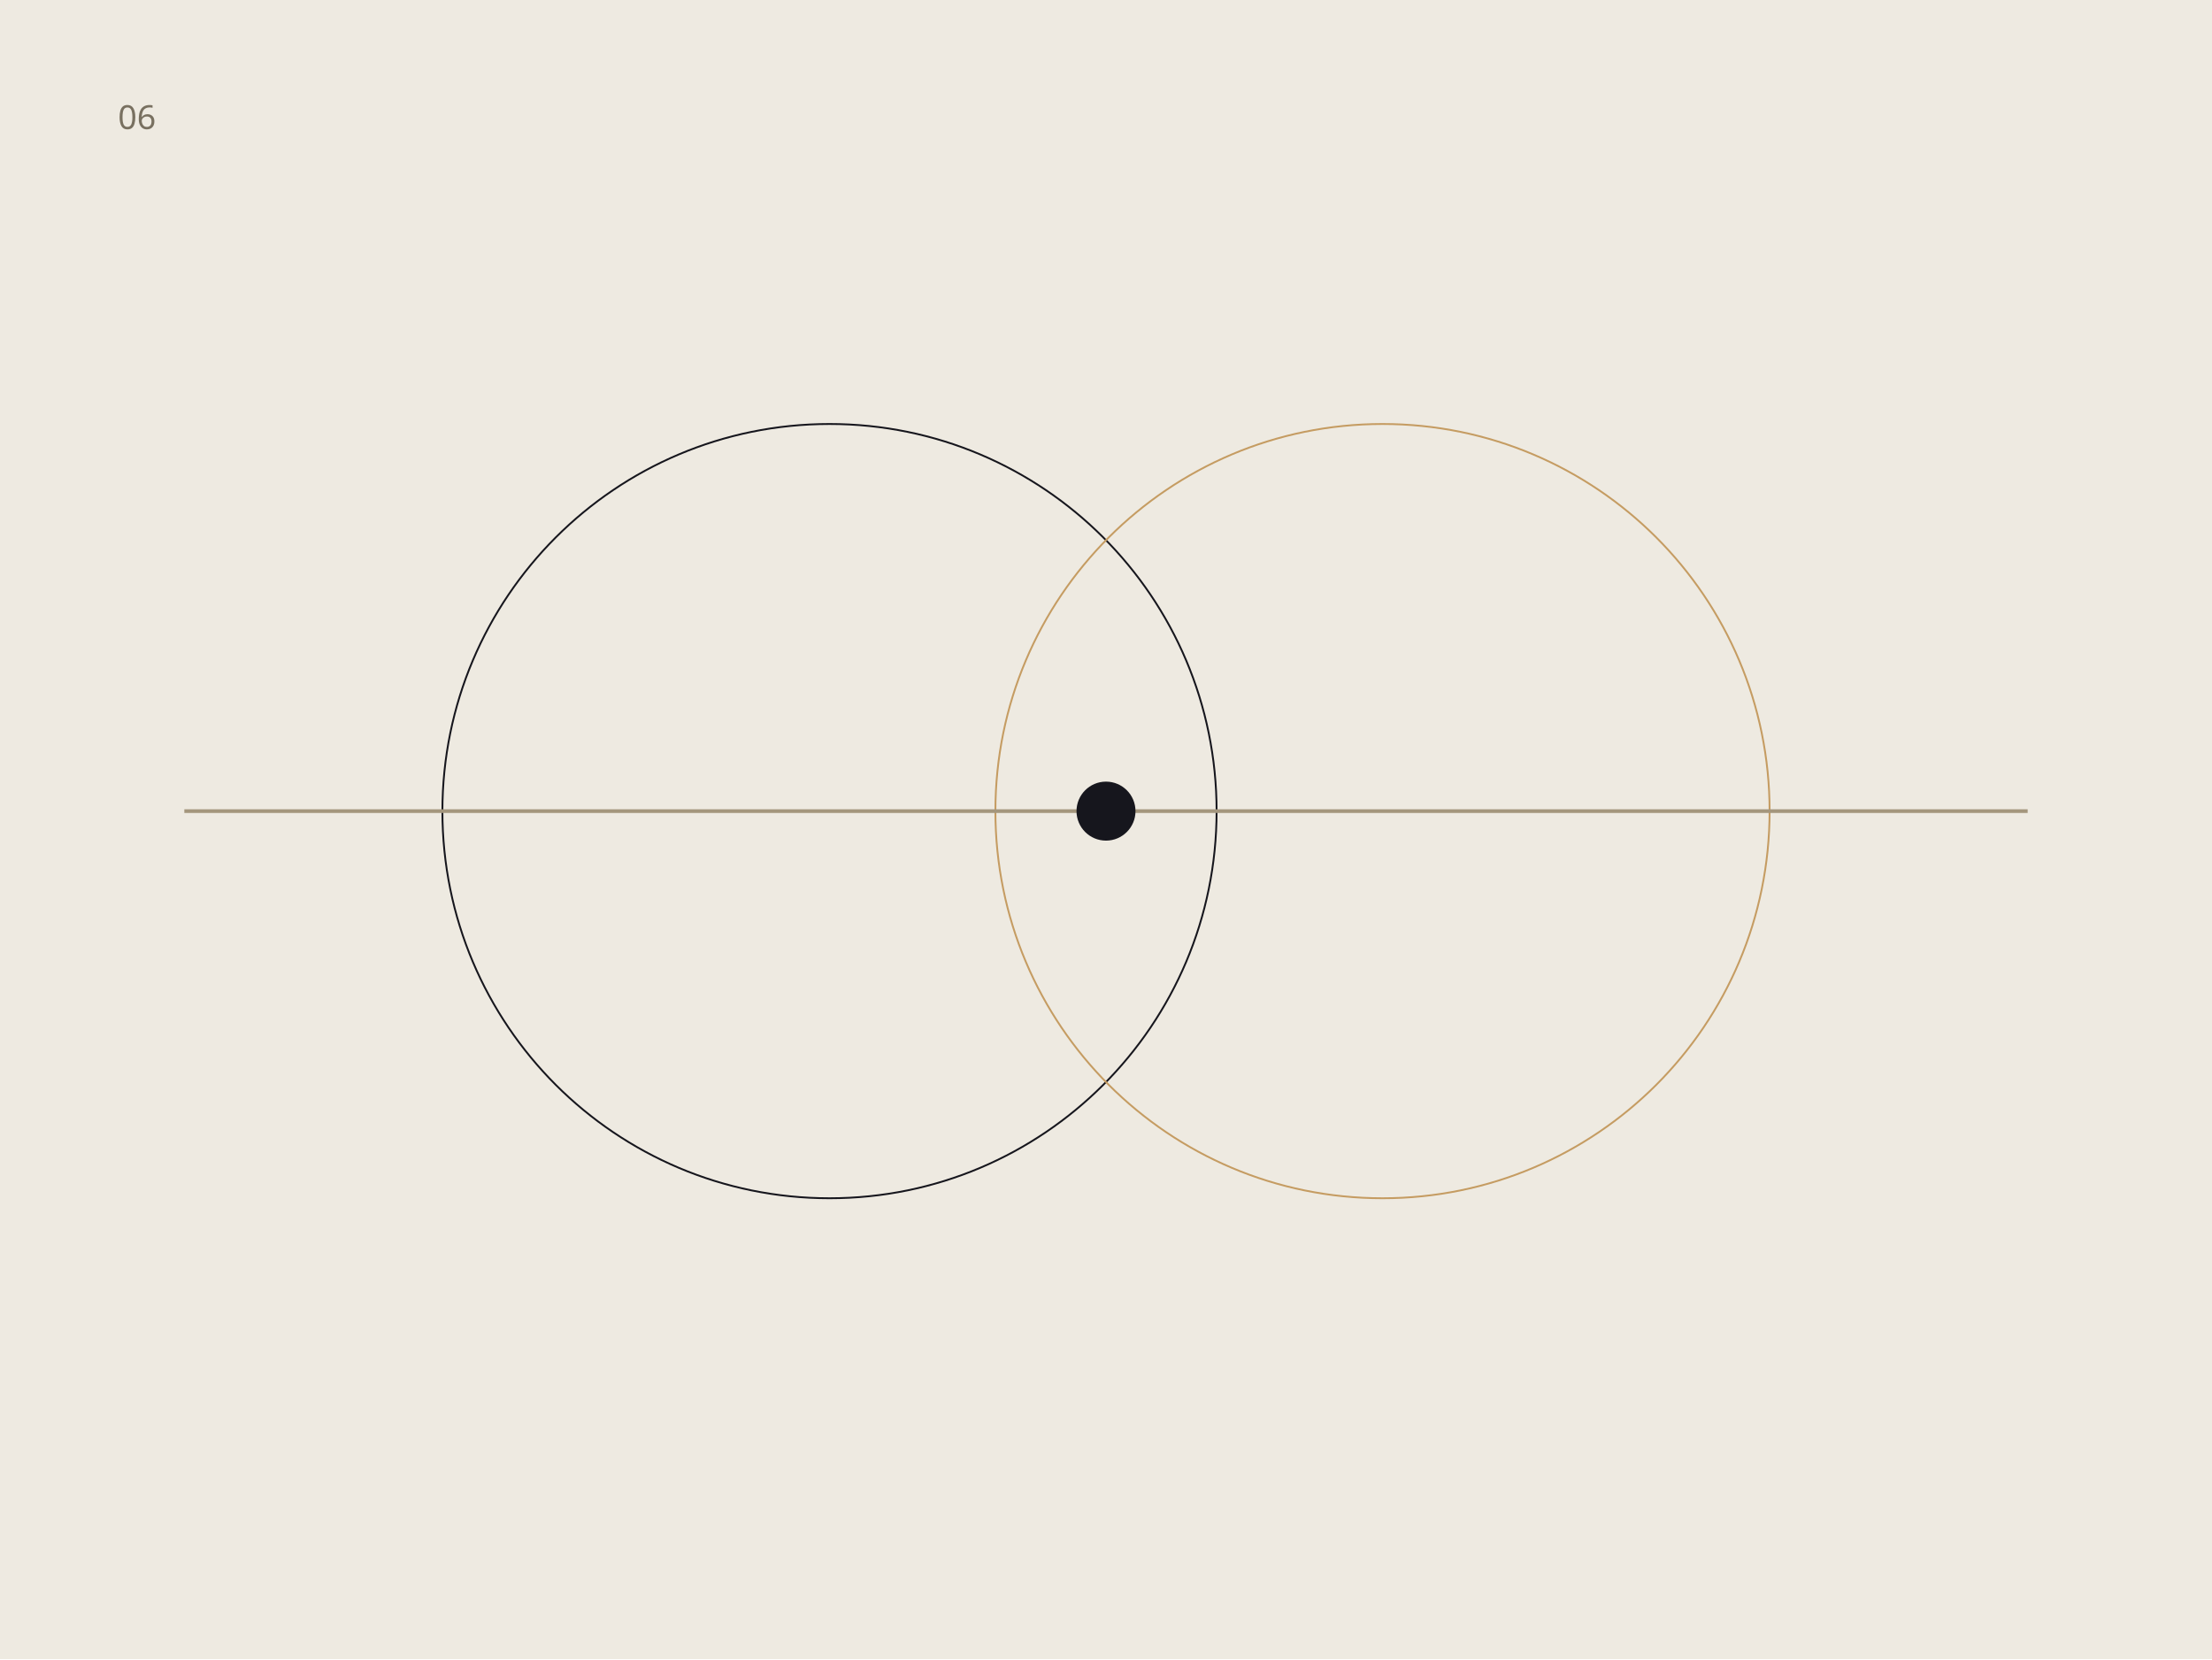
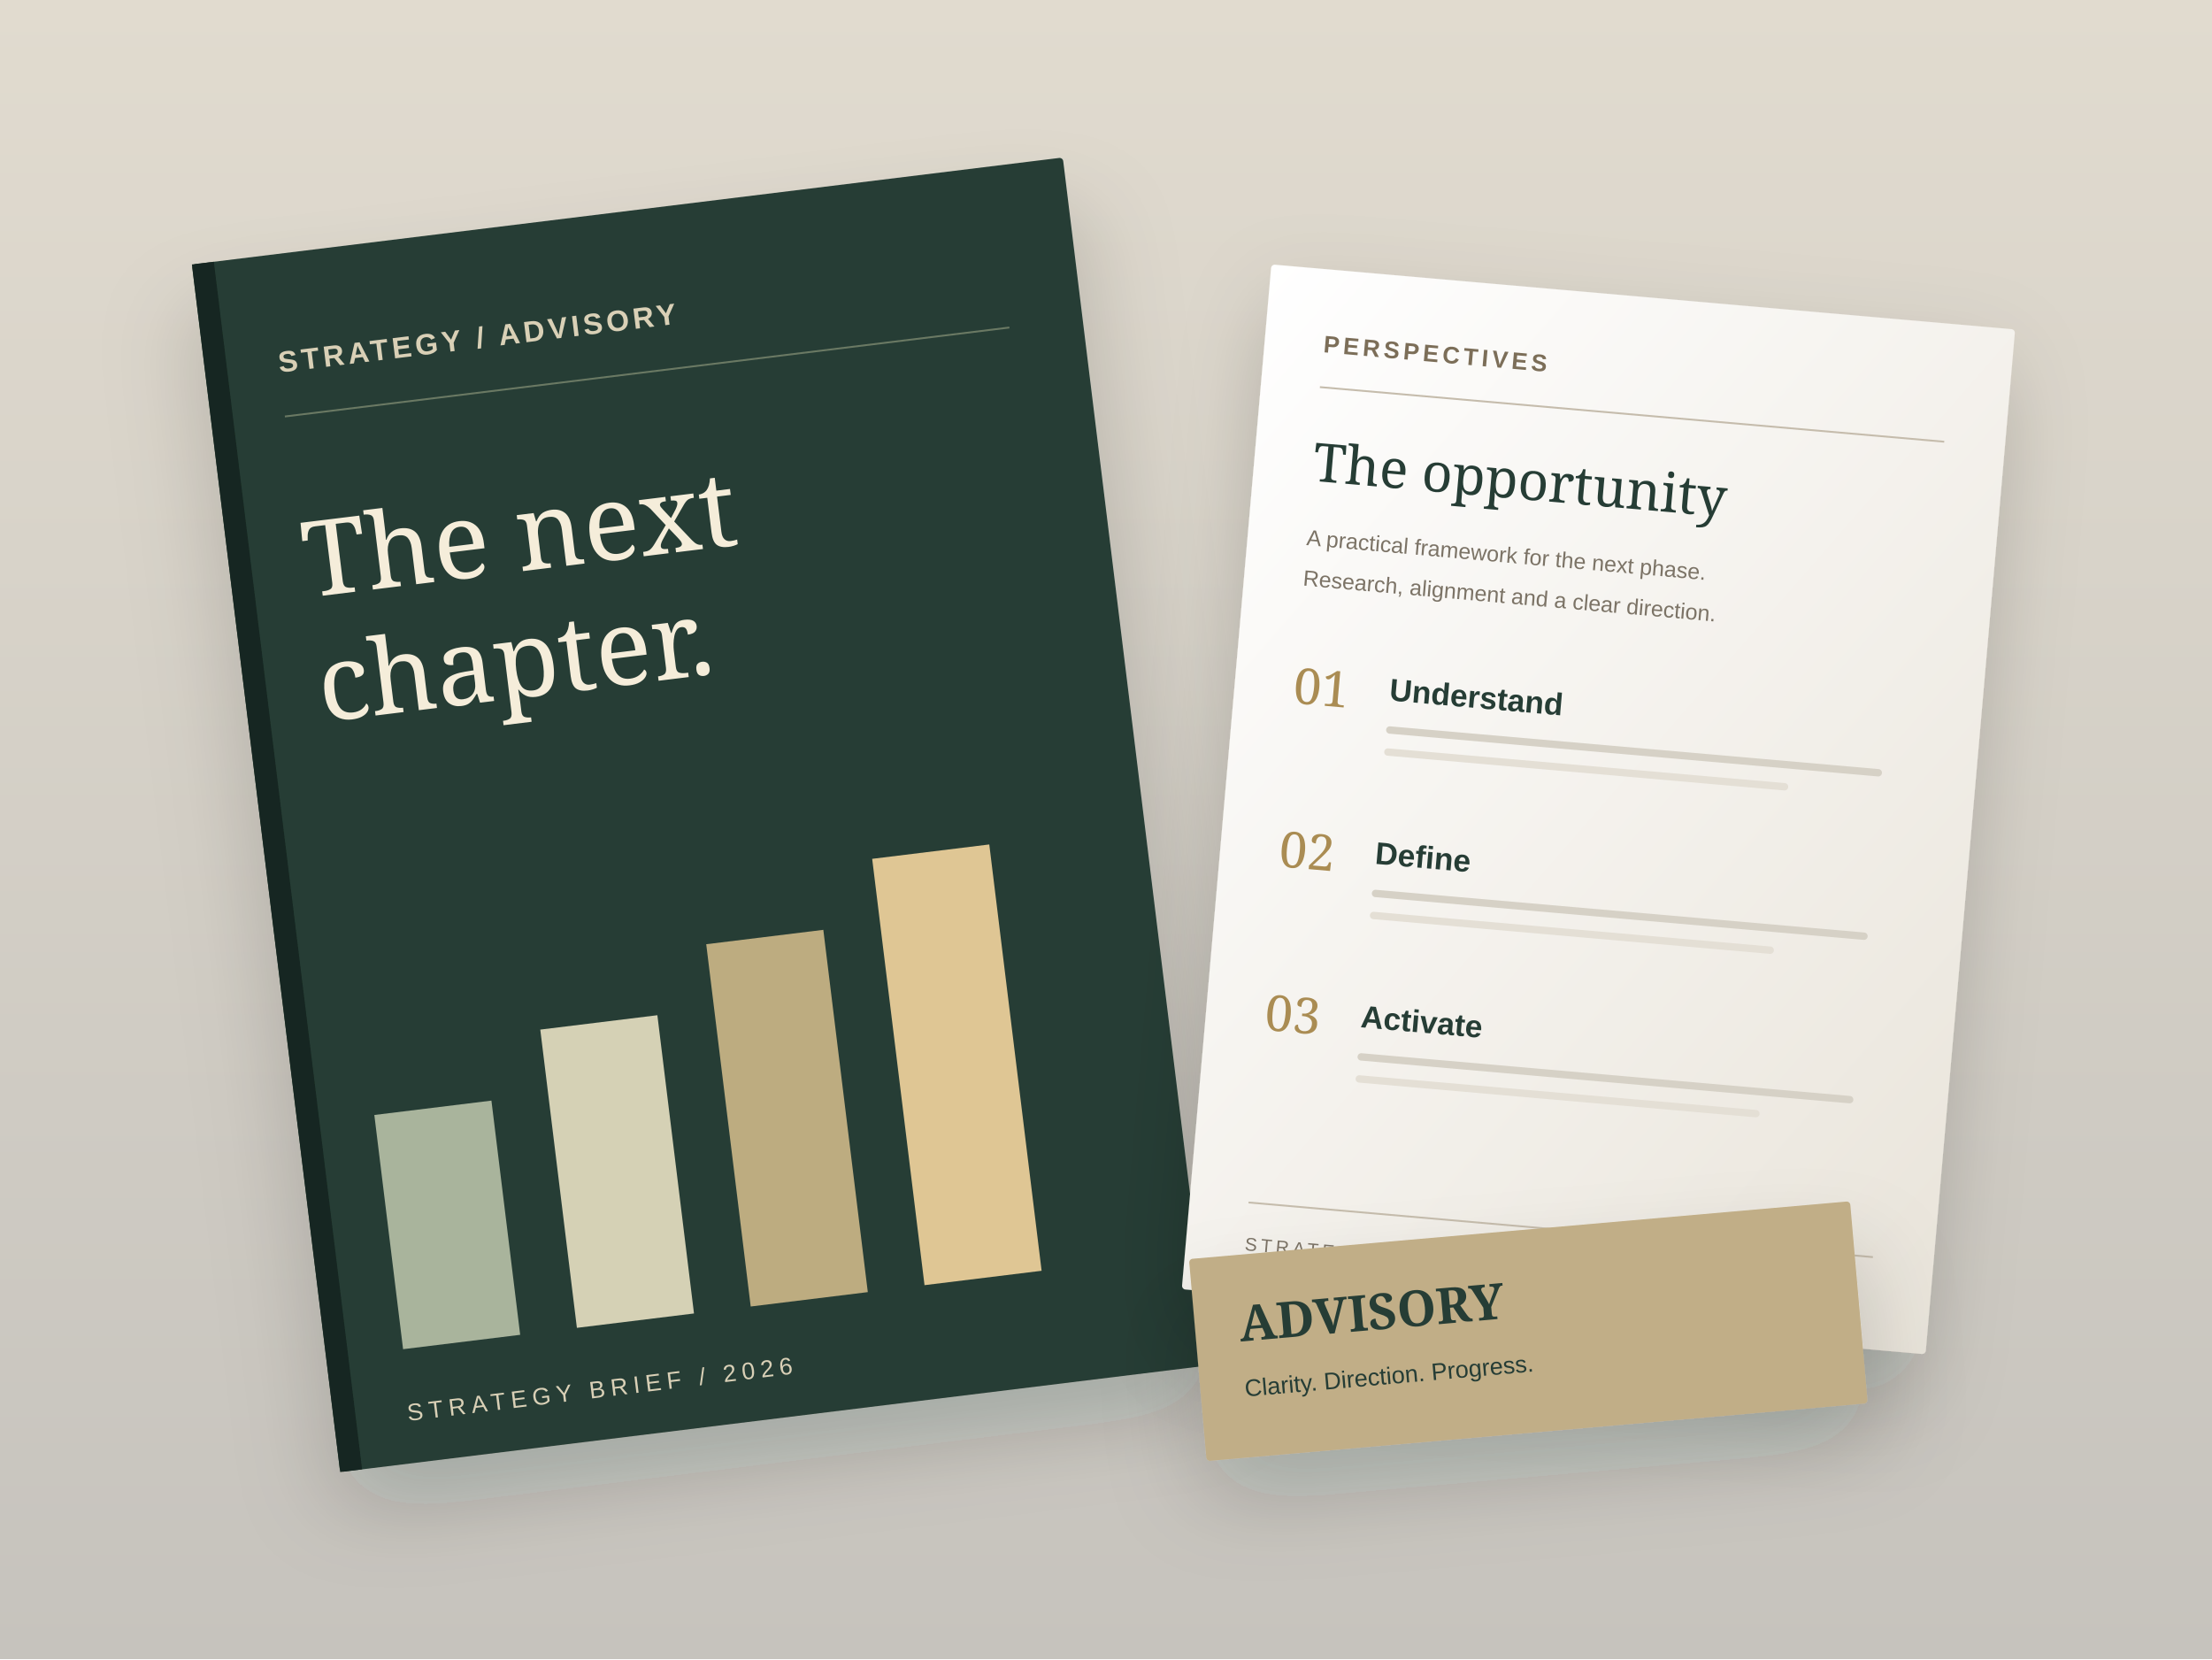
<svg xmlns="http://www.w3.org/2000/svg" viewBox="0 0 1200 900" width="1200" height="900">
-   <rect x="0" y="0" width="1200" height="900" rx="0" fill="#EEEAE1" stroke="none" />
-   <text x="64" y="70" font-family="sans-serif" font-size="18" font-weight="400" fill="#787060">06</text>
-   <circle cx="450" cy="440" r="210" fill="none" stroke="#16161D" />
-   <circle cx="750" cy="440" r="210" fill="none" stroke="#C59C62" />
-   <path d="M100 440L1100 440" fill="none" stroke="#A4967D" stroke-width="2" />
-   <circle cx="600" cy="440" r="16" fill="#16161D" stroke="none" />
+   <defs>
+     <filter id="shadow" x="-30%" y="-30%" width="170%" height="180%">
+       <feDropShadow dx="0" dy="24" stdDeviation="24" flood-color="#152030" flood-opacity=".18" />
+     </filter>
+     <linearGradient id="paper" x2="1" y2="1">
+       <stop stop-color="#fff" />
+       <stop offset="1" stop-color="#e9e4da" />
+     </linearGradient>
+     <linearGradient id="desk" x2="0" y2="1">
+       <stop stop-color="#e1dbcf" />
+       <stop offset="1" stop-color="#c6c3bd" />
+     </linearGradient>
+     <linearGradient id="glass" x2="1" y2="1">
+       <stop stop-color="#ffffff" stop-opacity=".35" />
+       <stop offset="1" stop-color="#ffffff" stop-opacity="0" />
+     </linearGradient>
+   </defs>
+   <rect x="0" y="0" width="1200" height="900" rx="0" fill="#e1dbcf" />
+   <rect x="0" y="0" width="1200" height="900" rx="0" fill="url(#desk)" />
+   <g transform="translate(142 113) rotate(-7 230 325)" filter="url(#shadow)">
+     <rect x="0" y="0" width="476" height="660" rx="2" fill="#263d36" />
+     <rect x="0" y="0" width="12" height="660" rx="0" fill="#162720" />
+     <text x="40" y="64" font-family="Arial, sans-serif" font-size="16" font-weight="700" fill="#d9d0b6" letter-spacing="2">
+       STRATEGY / ADVISORY
+     </text>
+     <path d="M40 88h396" stroke="#6a7963" />
+     <text x="40" y="187" font-family="Georgia, serif" font-size="57" font-weight="400" fill="#f5edda">
+       The next
+     </text>
+     <text x="40" y="255" font-family="Georgia, serif" font-size="57" font-weight="400" fill="#f5edda">
+       chapter.
+     </text>
+     <rect x="42" y="470" width="64" height="128" rx="0" fill="#a9b49c" />
+     <rect x="137" y="435" width="64" height="163" rx="0" fill="#d5d1b5" />
+     <rect x="232" y="400" width="64" height="198" rx="0" fill="#bdac80" />
+     <rect x="327" y="365" width="64" height="233" rx="0" fill="#dfc694" />
+     <text x="40" y="637" font-family="Arial, sans-serif" font-size="13" font-weight="400" fill="#d9d0b6" letter-spacing="3">
+       STRATEGY BRIEF / 2026
+     </text>
+   </g>
+   <g transform="translate(665 160) rotate(5 202 275)" filter="url(#shadow)">
+     <rect x="0" y="0" width="405" height="558" rx="2" fill="url(#paper)" />
+     <text x="32" y="45" font-family="Arial, sans-serif" font-size="13" font-weight="700" fill="#7b6e59" letter-spacing="2">
+       PERSPECTIVES
+     </text>
+     <path d="M32 64h340" stroke="#c5bcac" />
+     <text x="32" y="115" font-family="Georgia, serif" font-size="29" font-weight="400" fill="#263d36">
+       The opportunity
+     </text>
+     <text x="32" y="150" font-family="Arial, sans-serif" font-size="12" font-weight="400" fill="#7b7366">
+       A practical framework for the next phase.
+     </text>
+     <text x="32" y="172" font-family="Arial, sans-serif" font-size="12" font-weight="400" fill="#7b7366">
+       Research, alignment and a clear direction.
+     </text>
+     <text x="32" y="236" font-family="Georgia, serif" font-size="27" font-weight="400" fill="#aa8c52">
+       01
+     </text>
+     <text x="84" y="230" font-family="Arial, sans-serif" font-size="17" font-weight="700" fill="#263d36">
+       Understand
+     </text>
+     <rect x="84" y="244" width="270" height="4" rx="2" fill="#d6d1c6" />
+     <rect x="84" y="256" width="220" height="4" rx="2" fill="#e4dfd5" />
+     <text x="32" y="325" font-family="Georgia, serif" font-size="27" font-weight="400" fill="#aa8c52">
+       02
+     </text>
+     <text x="84" y="319" font-family="Arial, sans-serif" font-size="17" font-weight="700" fill="#263d36">
+       Define
+     </text>
+     <rect x="84" y="333" width="270" height="4" rx="2" fill="#d6d1c6" />
+     <rect x="84" y="345" width="220" height="4" rx="2" fill="#e4dfd5" />
+     <text x="32" y="414" font-family="Georgia, serif" font-size="27" font-weight="400" fill="#aa8c52">
+       03
+     </text>
+     <text x="84" y="408" font-family="Arial, sans-serif" font-size="17" font-weight="700" fill="#263d36">
+       Activate
+     </text>
+     <rect x="84" y="422" width="270" height="4" rx="2" fill="#d6d1c6" />
+     <rect x="84" y="434" width="220" height="4" rx="2" fill="#e4dfd5" />
+     <path d="M32 508h340" stroke="#c5bcac" />
+     <text x="32" y="534" font-family="Arial, sans-serif" font-size="10" font-weight="400" fill="#7b7366" letter-spacing="2">
+       STRATEGY PRACTICE
+     </text>
+     <text x="349" y="534" font-family="Arial, sans-serif" font-size="10" font-weight="400" fill="#7b7366">
+       07
+     </text>
+   </g>
+   <g transform="translate(645 683) rotate(-5)" filter="url(#shadow)">
+     <rect x="0" y="0" width="360" height="110" rx="2" fill="#c1ae87" />
+     <text x="24" y="47" font-family="Georgia, serif" font-size="27" font-weight="700" fill="#263d36">
+       ADVISORY
+     </text>
+     <text x="24" y="77" font-family="Arial, sans-serif" font-size="13" font-weight="400" fill="#263d36">
+       Clarity. Direction. Progress.
+     </text>
+   </g>
</svg>
